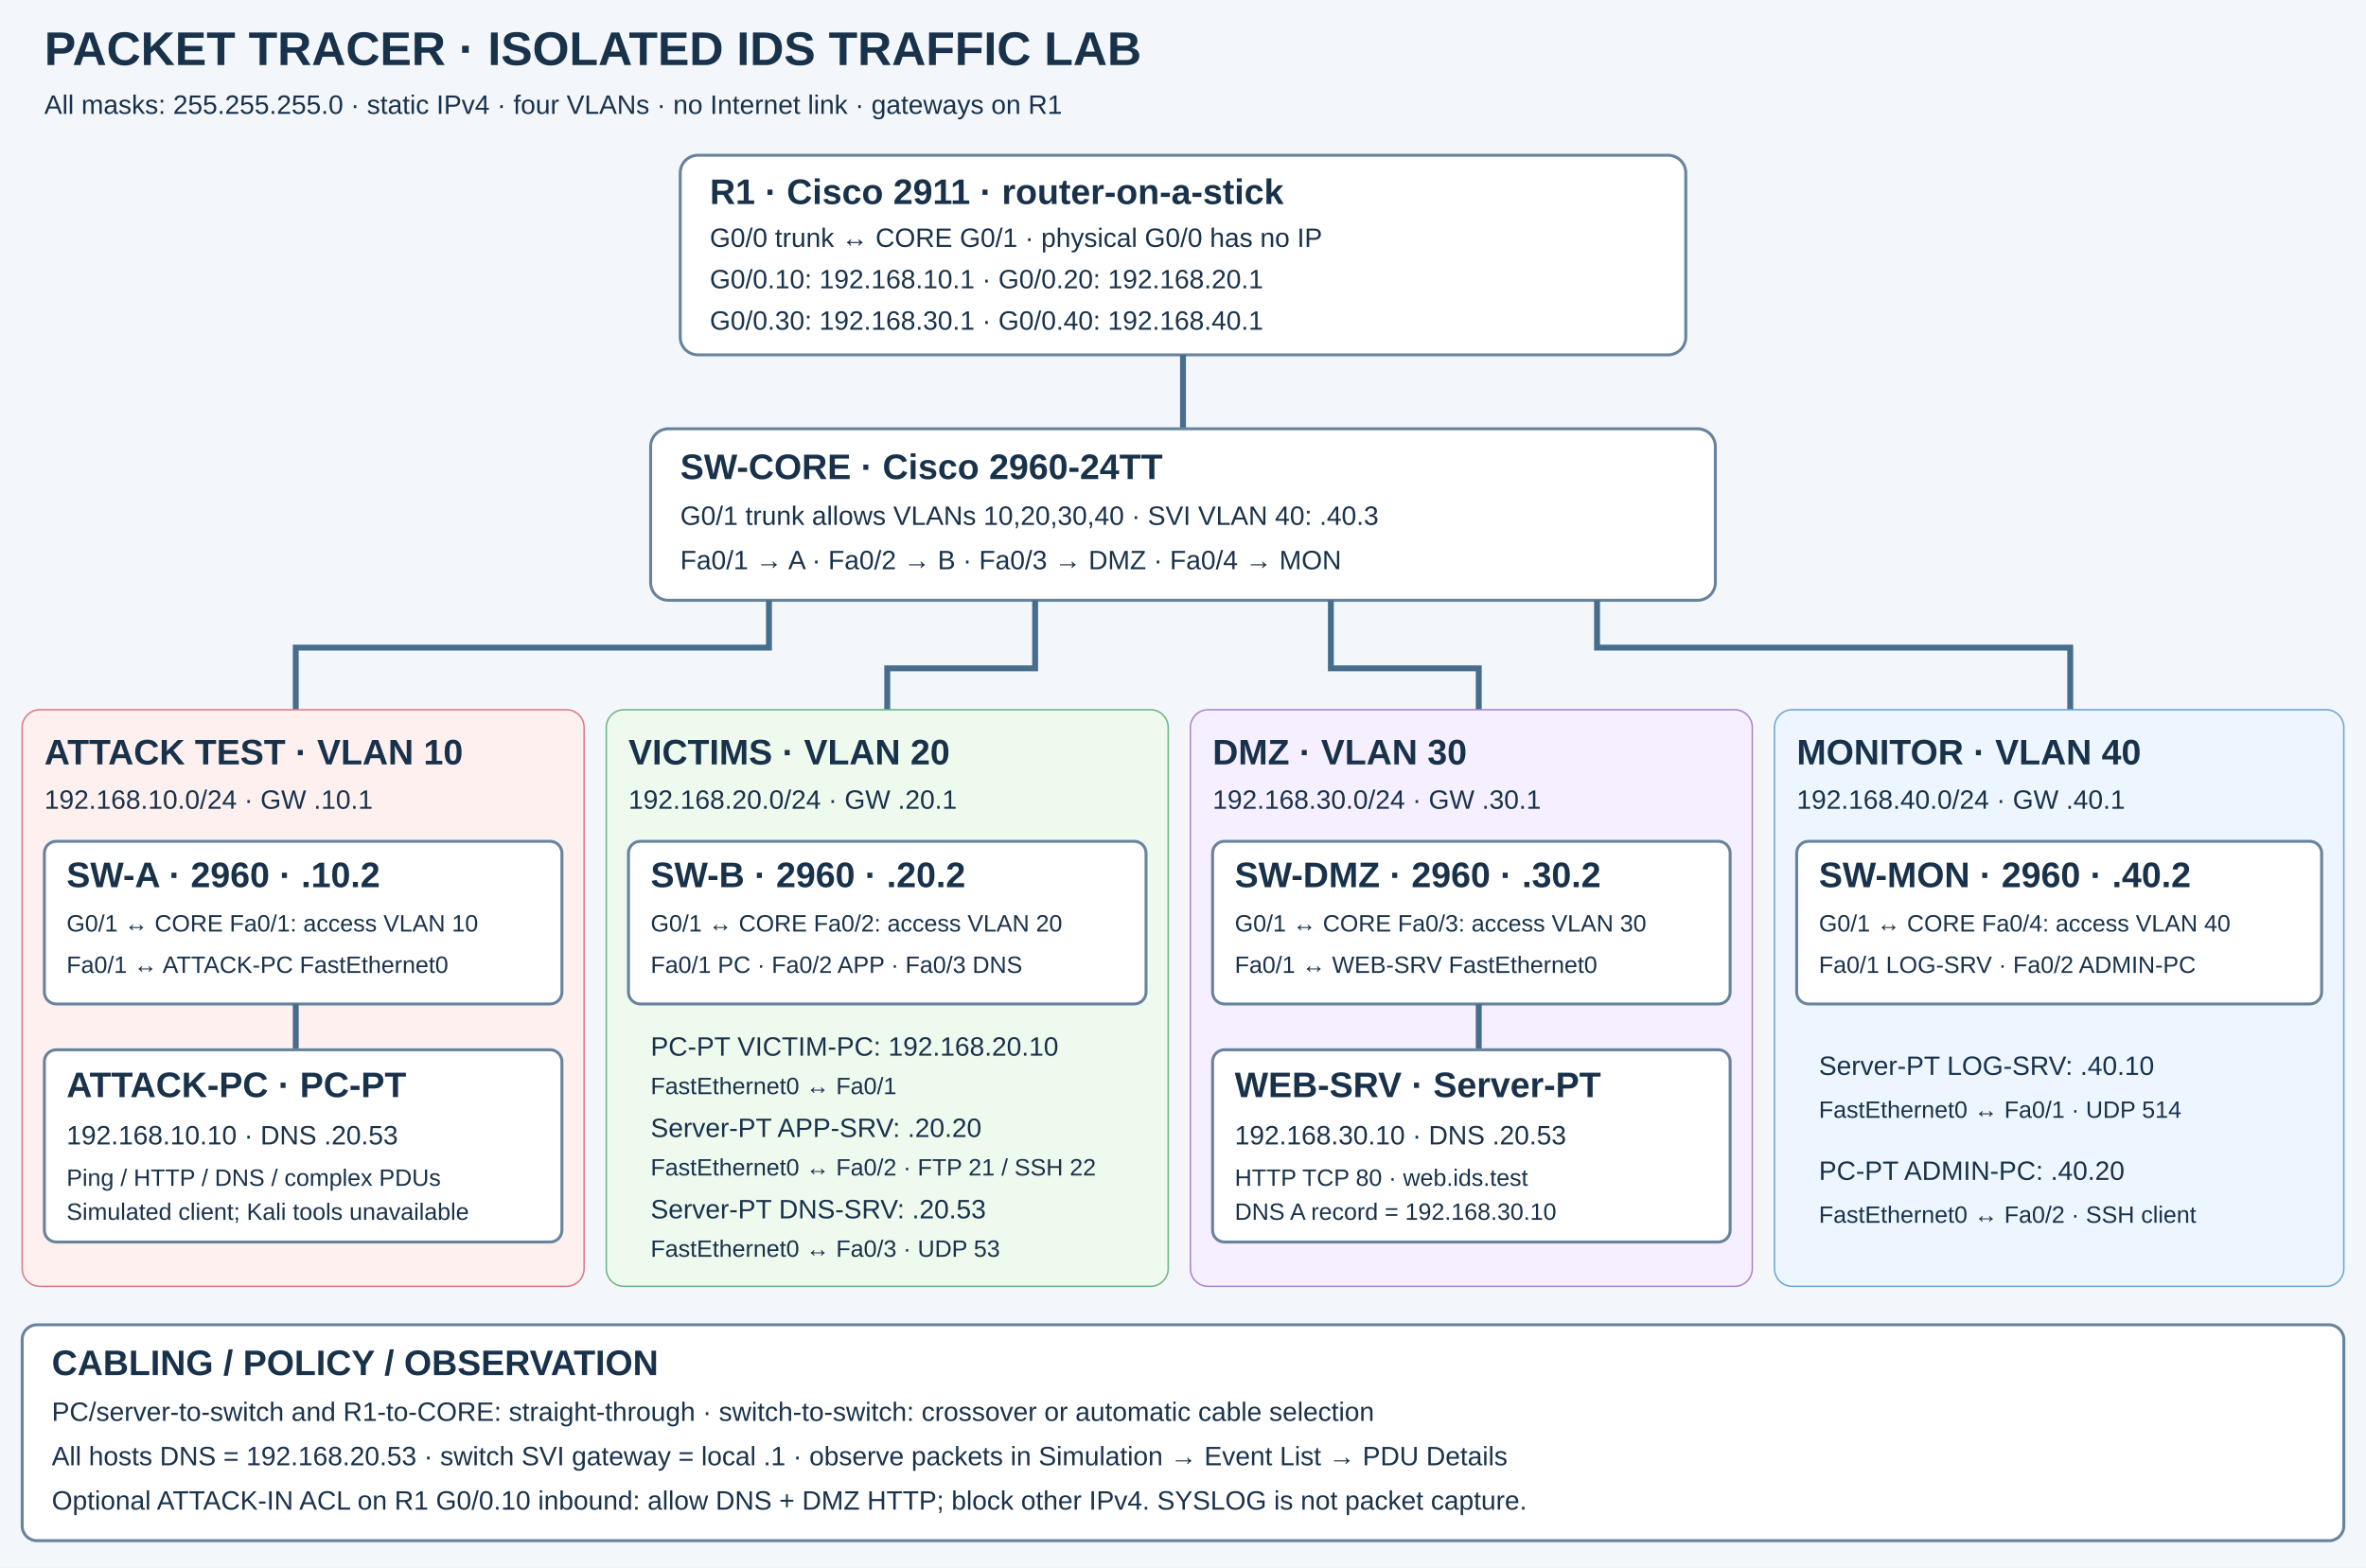
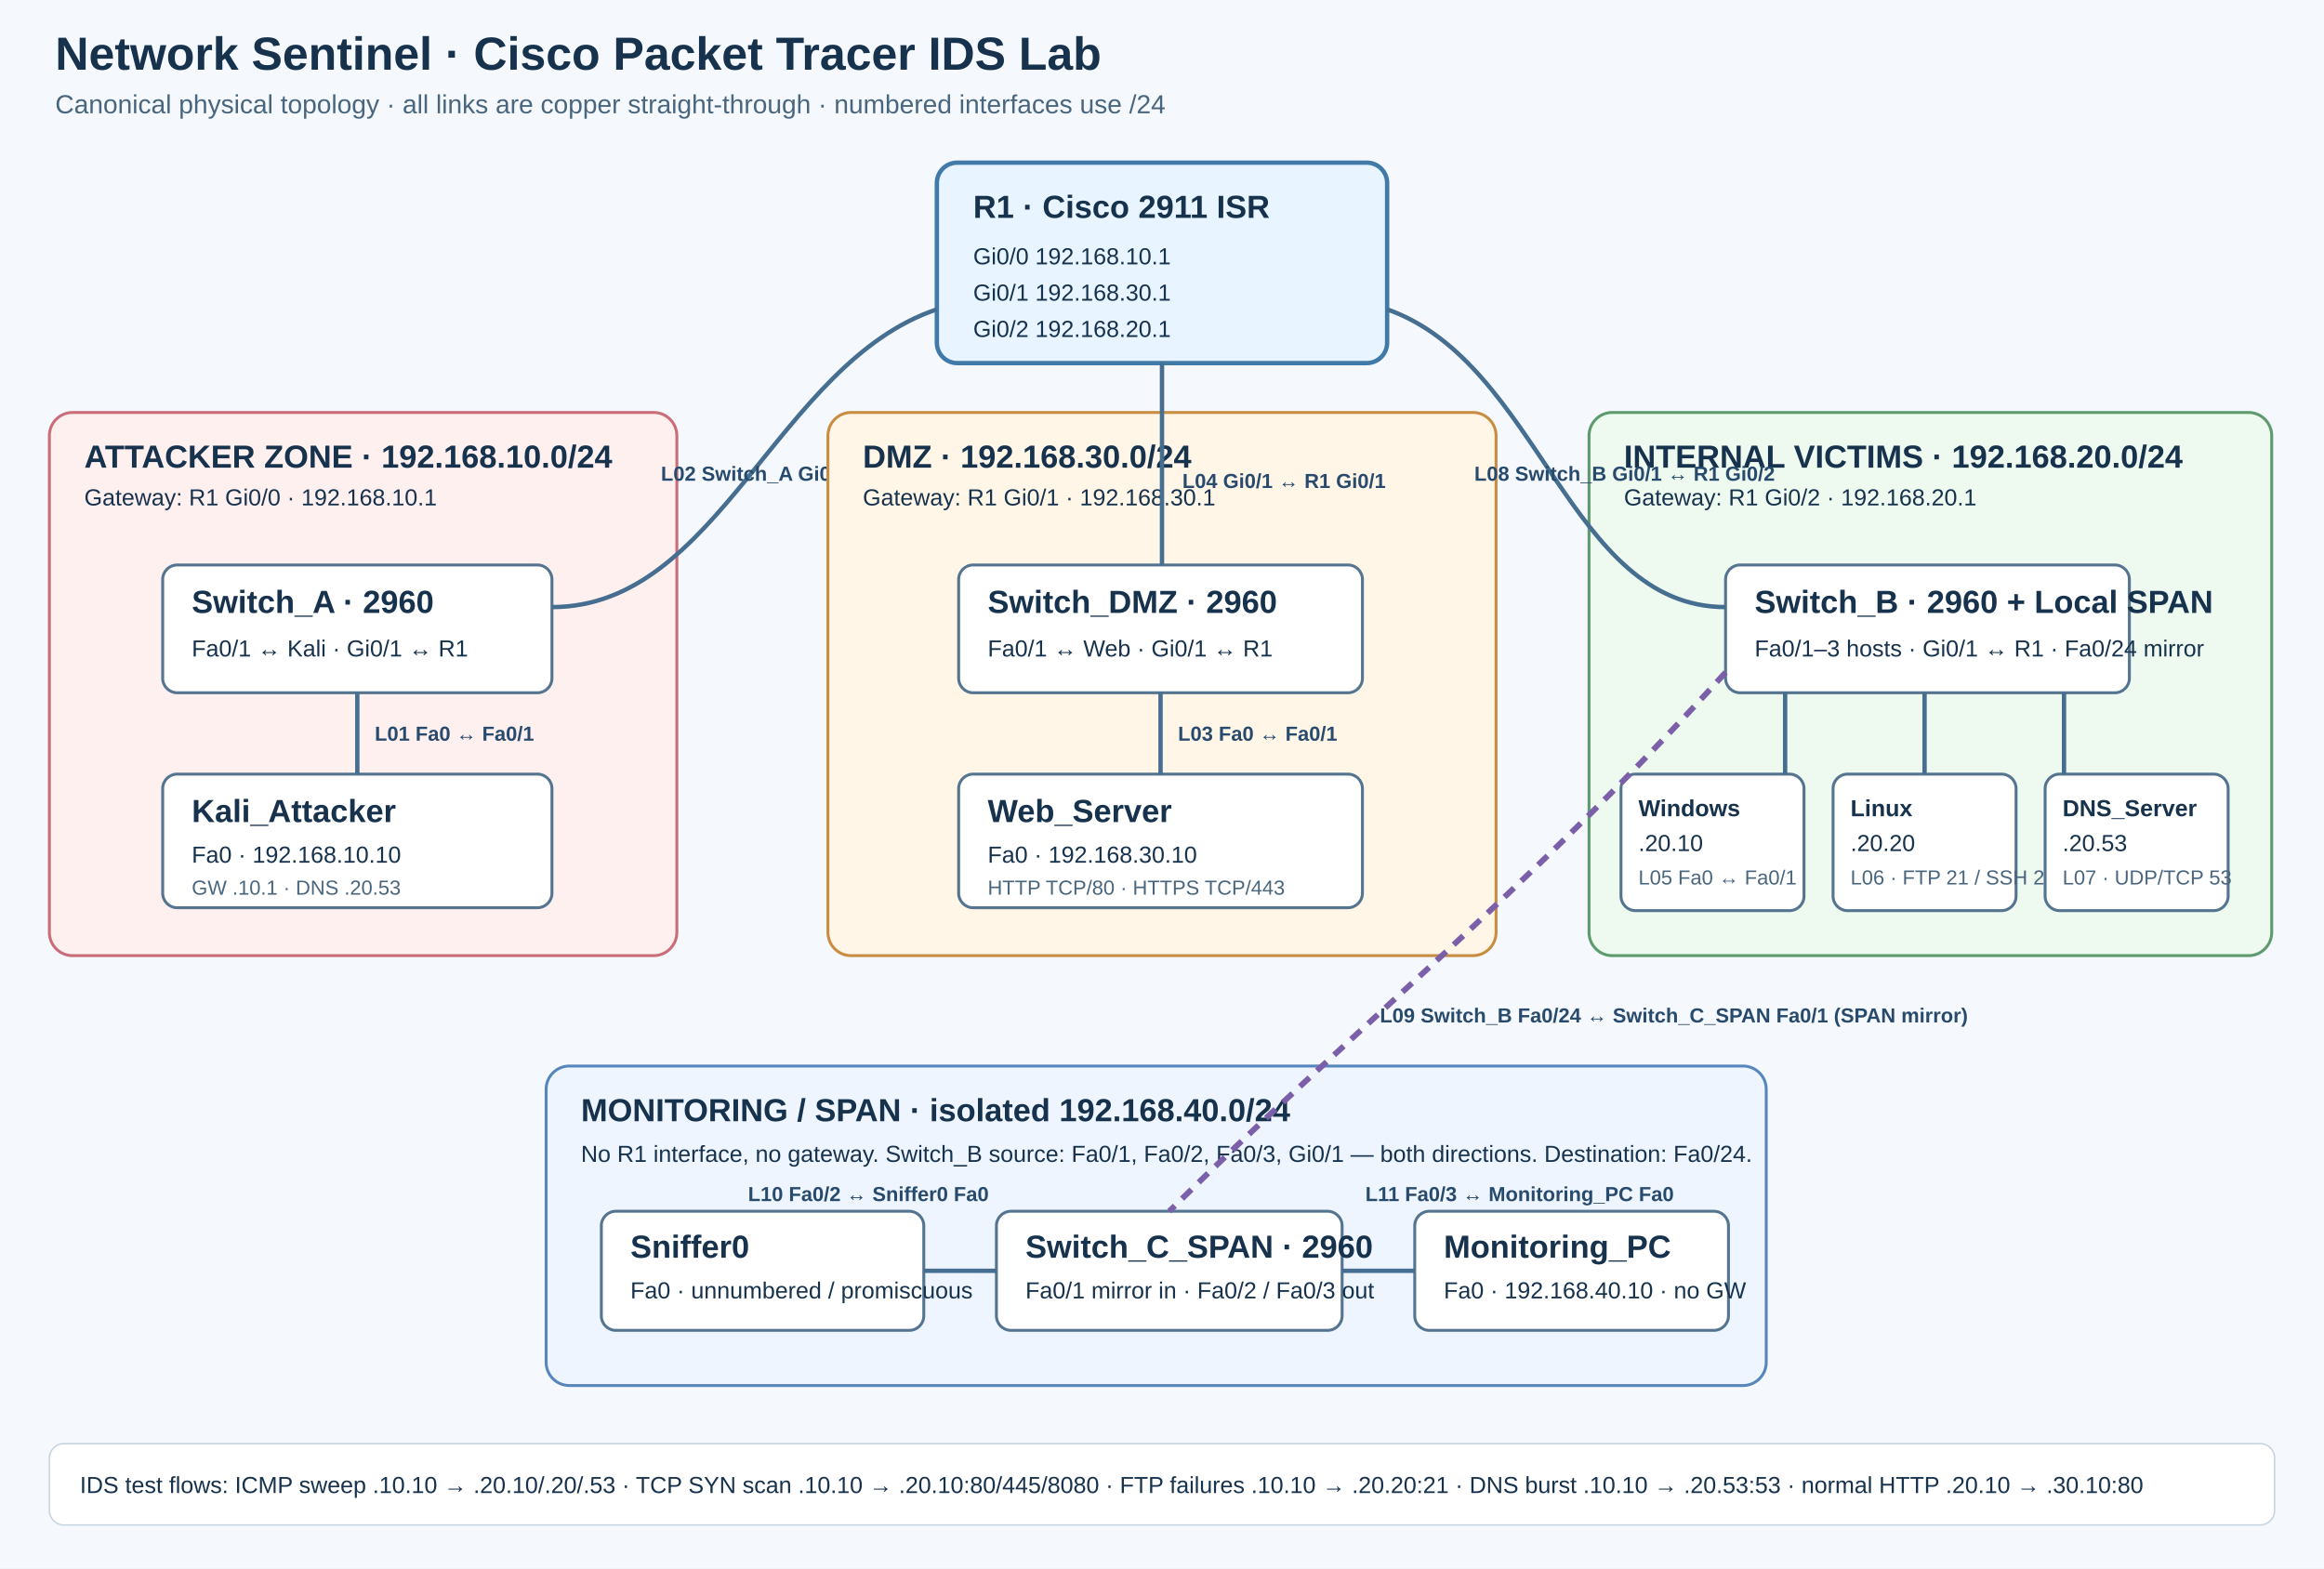
- <svg xmlns="http://www.w3.org/2000/svg" width="1600" height="1060" viewBox="0 0 1600 1060">
+ <svg xmlns="http://www.w3.org/2000/svg" width="1600" height="1080" viewBox="0 0 1600 1080" role="img" aria-labelledby="title description">
  <defs>
-     <style>text{font-family:Arial,sans-serif;fill:#19324b}.h{font-size:24px;font-weight:bold}.t{font-size:18px}.s{font-size:16px}.box{fill:white;stroke:#67839d;stroke-width:2}.wire{fill:none;stroke:#476d8c;stroke-width:4}</style>
+     <style>
+       text { font-family: Arial, sans-serif; fill: #17324d; }
+       .title { font-size: 32px; font-weight: 700; }
+       .subtitle { font-size: 18px; fill: #49667e; }
+       .heading { font-size: 22px; font-weight: 700; }
+       .detail { font-size: 16px; }
+       .tiny { font-size: 14px; fill: #49667e; }
+       .device { fill: #ffffff; stroke: #547490; stroke-width: 2; }
+       .router { fill: #e8f4ff; stroke: #417aa8; stroke-width: 3; }
+       .attacker { fill: #fff0f0; stroke: #c96d78; stroke-width: 2; }
+       .dmz { fill: #fff6e8; stroke: #c88d42; stroke-width: 2; }
+       .internal { fill: #eef9ef; stroke: #5d9b6d; stroke-width: 2; }
+       .monitor { fill: #eef5ff; stroke: #5786bc; stroke-width: 2; }
+       .wire { fill: none; stroke: #456e90; stroke-width: 3; }
+       .mirror { fill: none; stroke: #7b5fa8; stroke-width: 4; stroke-dasharray: 9 7; }
+       .wirelabel { font-size: 14px; font-weight: 700; fill: #284b6d; }
+     </style>
  </defs>
-   <rect width="1600" height="1060" fill="#f3f7fc" />
-   <text x="30" y="44" font-size="32" font-weight="bold">PACKET TRACER · ISOLATED IDS TRAFFIC LAB</text>
-   <text x="30" y="77" class="t">All masks: 255.255.255.0 · static IPv4 · four VLANs · no Internet link · gateways on R1</text>
-   <rect x="460" y="105" width="680" height="135" rx="12" class="box" />
-   <text x="480" y="138" class="h">R1 · Cisco 2911 · router-on-a-stick</text>
-   <text x="480" y="167" class="t">G0/0 trunk ↔ CORE G0/1 · physical G0/0 has no IP</text>
-   <text x="480" y="195" class="t">G0/0.10: 192.168.10.1 · G0/0.20: 192.168.20.1</text>
-   <text x="480" y="223" class="t">G0/0.30: 192.168.30.1 · G0/0.40: 192.168.40.1</text>
-   <path d="M800 240 V290" class="wire" />
-   <rect x="440" y="290" width="720" height="116" rx="12" class="box" />
-   <text x="460" y="324" class="h">SW-CORE · Cisco 2960-24TT</text>
-   <text x="460" y="355" class="t">G0/1 trunk allows VLANs 10,20,30,40 · SVI VLAN 40: .40.3</text>
-   <text x="460" y="385" class="t">Fa0/1 → A · Fa0/2 → B · Fa0/3 → DMZ · Fa0/4 → MON</text>
-   <path d="M520 406 V438 H200 V485 M700 406 V452 H600 V485 M900 406 V452 H1000 V485 M1080 406 V438 H1400 V485" class="wire" />
-   <rect x="15" y="480" width="380" height="390" rx="12" fill="#fff0f0" stroke="#dc7b83" />
-   <rect x="410" y="480" width="380" height="390" rx="12" fill="#effaef" stroke="#6cb581" />
-   <rect x="805" y="480" width="380" height="390" rx="12" fill="#f6efff" stroke="#aa85cf" />
-   <rect x="1200" y="480" width="385" height="390" rx="12" fill="#edf6ff" stroke="#6aa5d1" />
-   <text x="30" y="517" class="h">ATTACK TEST · VLAN 10</text>
-   <text x="30" y="547" class="t">192.168.10.0/24 · GW .10.1</text>
-   <text x="425" y="517" class="h">VICTIMS · VLAN 20</text>
-   <text x="425" y="547" class="t">192.168.20.0/24 · GW .20.1</text>
-   <text x="820" y="517" class="h">DMZ · VLAN 30</text>
-   <text x="820" y="547" class="t">192.168.30.0/24 · GW .30.1</text>
-   <text x="1215" y="517" class="h">MONITOR · VLAN 40</text>
-   <text x="1215" y="547" class="t">192.168.40.0/24 · GW .40.1</text>
-   <rect x="30" y="569" width="350" height="110" rx="8" class="box" />
-   <text x="45" y="600" class="h">SW-A · 2960 · .10.2</text>
-   <text x="45" y="630" class="s">G0/1 ↔ CORE Fa0/1: access VLAN 10</text>
-   <text x="45" y="658" class="s">Fa0/1 ↔ ATTACK-PC FastEthernet0</text>
-   <path d="M200 679 V710" class="wire" />
-   <rect x="30" y="710" width="350" height="130" rx="8" class="box" />
-   <text x="45" y="742" class="h">ATTACK-PC · PC-PT</text>
-   <text x="45" y="774" class="t">192.168.10.10 · DNS .20.53</text>
-   <text x="45" y="802" class="s">Ping / HTTP / DNS / complex PDUs</text>
-   <text x="45" y="825" class="s">Simulated client; Kali tools unavailable</text>
-   <rect x="425" y="569" width="350" height="110" rx="8" class="box" />
-   <text x="440" y="600" class="h">SW-B · 2960 · .20.2</text>
-   <text x="440" y="630" class="s">G0/1 ↔ CORE Fa0/2: access VLAN 20</text>
-   <text x="440" y="658" class="s">Fa0/1 PC · Fa0/2 APP · Fa0/3 DNS</text>
-   <text x="440" y="714" class="t">PC-PT VICTIM-PC: 192.168.20.10</text>
-   <text x="440" y="740" class="s">FastEthernet0 ↔ Fa0/1</text>
-   <text x="440" y="769" class="t">Server-PT APP-SRV: .20.20</text>
-   <text x="440" y="795" class="s">FastEthernet0 ↔ Fa0/2 · FTP 21 / SSH 22</text>
-   <text x="440" y="824" class="t">Server-PT DNS-SRV: .20.53</text>
-   <text x="440" y="850" class="s">FastEthernet0 ↔ Fa0/3 · UDP 53</text>
-   <rect x="820" y="569" width="350" height="110" rx="8" class="box" />
-   <text x="835" y="600" class="h">SW-DMZ · 2960 · .30.2</text>
-   <text x="835" y="630" class="s">G0/1 ↔ CORE Fa0/3: access VLAN 30</text>
-   <text x="835" y="658" class="s">Fa0/1 ↔ WEB-SRV FastEthernet0</text>
-   <path d="M1000 679 V710" class="wire" />
-   <rect x="820" y="710" width="350" height="130" rx="8" class="box" />
-   <text x="835" y="742" class="h">WEB-SRV · Server-PT</text>
-   <text x="835" y="774" class="t">192.168.30.10 · DNS .20.53</text>
-   <text x="835" y="802" class="s">HTTP TCP 80 · web.ids.test</text>
-   <text x="835" y="825" class="s">DNS A record = 192.168.30.10</text>
-   <rect x="1215" y="569" width="355" height="110" rx="8" class="box" />
-   <text x="1230" y="600" class="h">SW-MON · 2960 · .40.2</text>
-   <text x="1230" y="630" class="s">G0/1 ↔ CORE Fa0/4: access VLAN 40</text>
-   <text x="1230" y="658" class="s">Fa0/1 LOG-SRV · Fa0/2 ADMIN-PC</text>
-   <text x="1230" y="727" class="t">Server-PT LOG-SRV: .40.10</text>
-   <text x="1230" y="756" class="s">FastEthernet0 ↔ Fa0/1 · UDP 514</text>
-   <text x="1230" y="798" class="t">PC-PT ADMIN-PC: .40.20</text>
-   <text x="1230" y="827" class="s">FastEthernet0 ↔ Fa0/2 · SSH client</text>
-   <rect x="15" y="896" width="1570" height="146" rx="10" class="box" />
-   <text x="35" y="930" class="h">CABLING / POLICY / OBSERVATION</text>
-   <text x="35" y="961" class="t">PC/server-to-switch and R1-to-CORE: straight-through · switch-to-switch: crossover or automatic cable selection</text>
-   <text x="35" y="991" class="t">All hosts DNS = 192.168.20.53 · switch SVI gateway = local .1 · observe packets in Simulation → Event List → PDU Details</text>
-   <text x="35" y="1021" class="t">Optional ATTACK-IN ACL on R1 G0/0.10 inbound: allow DNS + DMZ HTTP; block other IPv4. SYSLOG is not packet capture.</text>
+   <rect width="1600" height="1080" fill="#f5f8fc" />
+   <text x="38" y="48" class="title">Network Sentinel · Cisco Packet Tracer IDS Lab</text>
+   <text x="38" y="78" class="subtitle">Canonical physical topology · all links are copper straight-through · numbered interfaces use /24</text>
+   <rect x="645" y="112" width="310" height="138" rx="14" class="router" />
+   <text x="670" y="150" class="heading">R1 · Cisco 2911 ISR</text>
+   <text x="670" y="182" class="detail">Gi0/0  192.168.10.1</text>
+   <text x="670" y="207" class="detail">Gi0/1  192.168.30.1</text>
+   <text x="670" y="232" class="detail">Gi0/2  192.168.20.1</text>
+   <rect x="34" y="284" width="432" height="374" rx="16" class="attacker" />
+   <text x="58" y="322" class="heading">ATTACKER ZONE · 192.168.10.0/24</text>
+   <text x="58" y="348" class="detail">Gateway: R1 Gi0/0 · 192.168.10.1</text>
+   <rect x="112" y="389" width="268" height="88" rx="10" class="device" />
+   <text x="132" y="422" class="heading">Switch_A · 2960</text>
+   <text x="132" y="452" class="detail">Fa0/1 ↔ Kali · Gi0/1 ↔ R1</text>
+   <rect x="112" y="533" width="268" height="92" rx="10" class="device" />
+   <text x="132" y="566" class="heading">Kali_Attacker</text>
+   <text x="132" y="594" class="detail">Fa0 · 192.168.10.10</text>
+   <text x="132" y="616" class="tiny">GW .10.1 · DNS .20.53</text>
+   <path d="M246 477 V533" class="wire" />
+   <text x="258" y="510" class="wirelabel">L01 Fa0 ↔ Fa0/1</text>
+   <path d="M380 418 C495 418 535 250 645 213" class="wire" />
+   <text x="455" y="331" class="wirelabel">L02 Switch_A Gi0/1 ↔ R1 Gi0/0</text>
+   <rect x="570" y="284" width="460" height="374" rx="16" class="dmz" />
+   <text x="594" y="322" class="heading">DMZ · 192.168.30.0/24</text>
+   <text x="594" y="348" class="detail">Gateway: R1 Gi0/1 · 192.168.30.1</text>
+   <rect x="660" y="389" width="278" height="88" rx="10" class="device" />
+   <text x="680" y="422" class="heading">Switch_DMZ · 2960</text>
+   <text x="680" y="452" class="detail">Fa0/1 ↔ Web · Gi0/1 ↔ R1</text>
+   <rect x="660" y="533" width="278" height="92" rx="10" class="device" />
+   <text x="680" y="566" class="heading">Web_Server</text>
+   <text x="680" y="594" class="detail">Fa0 · 192.168.30.10</text>
+   <text x="680" y="616" class="tiny">HTTP TCP/80 · HTTPS TCP/443</text>
+   <path d="M799 477 V533" class="wire" />
+   <text x="811" y="510" class="wirelabel">L03 Fa0 ↔ Fa0/1</text>
+   <path d="M800 389 V250" class="wire" />
+   <text x="814" y="336" class="wirelabel">L04 Gi0/1 ↔ R1 Gi0/1</text>
+   <rect x="1094" y="284" width="470" height="374" rx="16" class="internal" />
+   <text x="1118" y="322" class="heading">INTERNAL VICTIMS · 192.168.20.0/24</text>
+   <text x="1118" y="348" class="detail">Gateway: R1 Gi0/2 · 192.168.20.1</text>
+   <rect x="1188" y="389" width="278" height="88" rx="10" class="device" />
+   <text x="1208" y="422" class="heading">Switch_B · 2960 + Local SPAN</text>
+   <text x="1208" y="452" class="detail">Fa0/1–3 hosts · Gi0/1 ↔ R1 · Fa0/24 mirror</text>
+   <path d="M955 213 C1060 250 1080 418 1188 418" class="wire" />
+   <text x="1015" y="331" class="wirelabel">L08 Switch_B Gi0/1 ↔ R1 Gi0/2</text>
+   <rect x="1116" y="533" width="126" height="94" rx="10" class="device" />
+   <text x="1128" y="562" class="detail" font-weight="700">Windows</text>
+   <text x="1128" y="586" class="detail">.20.10</text>
+   <text x="1128" y="609" class="tiny">L05 Fa0 ↔ Fa0/1</text>
+   <rect x="1262" y="533" width="126" height="94" rx="10" class="device" />
+   <text x="1274" y="562" class="detail" font-weight="700">Linux</text>
+   <text x="1274" y="586" class="detail">.20.20</text>
+   <text x="1274" y="609" class="tiny">L06 · FTP 21 / SSH 22</text>
+   <rect x="1408" y="533" width="126" height="94" rx="10" class="device" />
+   <text x="1420" y="562" class="detail" font-weight="700">DNS_Server</text>
+   <text x="1420" y="586" class="detail">.20.53</text>
+   <text x="1420" y="609" class="tiny">L07 · UDP/TCP 53</text>
+   <path d="M1229 477 V533 M1325 477 V533 M1421 477 V533" class="wire" />
+   <rect x="376" y="734" width="840" height="220" rx="16" class="monitor" />
+   <text x="400" y="772" class="heading">MONITORING / SPAN · isolated 192.168.40.0/24</text>
+   <text x="400" y="800" class="detail">No R1 interface, no gateway. Switch_B source: Fa0/1, Fa0/2, Fa0/3, Gi0/1 — both directions. Destination: Fa0/24.</text>
+   <rect x="686" y="834" width="238" height="82" rx="10" class="device" />
+   <text x="706" y="866" class="heading">Switch_C_SPAN · 2960</text>
+   <text x="706" y="894" class="detail">Fa0/1 mirror in · Fa0/2 / Fa0/3 out</text>
+   <rect x="414" y="834" width="222" height="82" rx="10" class="device" />
+   <text x="434" y="866" class="heading">Sniffer0</text>
+   <text x="434" y="894" class="detail">Fa0 · unnumbered / promiscuous</text>
+   <rect x="974" y="834" width="216" height="82" rx="10" class="device" />
+   <text x="994" y="866" class="heading">Monitoring_PC</text>
+   <text x="994" y="894" class="detail">Fa0 · 192.168.40.10 · no GW</text>
+   <path d="M1188 463 C1050 615 930 710 805 834" class="mirror" />
+   <text x="950" y="704" class="wirelabel">L09 Switch_B Fa0/24 ↔ Switch_C_SPAN Fa0/1 (SPAN mirror)</text>
+   <path d="M636 875 H686 M924 875 H974" class="wire" />
+   <text x="515" y="827" class="wirelabel">L10 Fa0/2 ↔ Sniffer0 Fa0</text>
+   <text x="940" y="827" class="wirelabel">L11 Fa0/3 ↔ Monitoring_PC Fa0</text>
+   <rect x="34" y="994" width="1532" height="56" rx="10" fill="#ffffff" stroke="#c5d4e2" />
+   <text x="55" y="1028" class="detail">IDS test flows: ICMP sweep .10.10 → .20.10/.20/.53 · TCP SYN scan .10.10 → .20.10:80/445/8080 · FTP failures .10.10 → .20.20:21 · DNS burst .10.10 → .20.53:53 · normal HTTP .20.10 → .30.10:80</text>
</svg>
